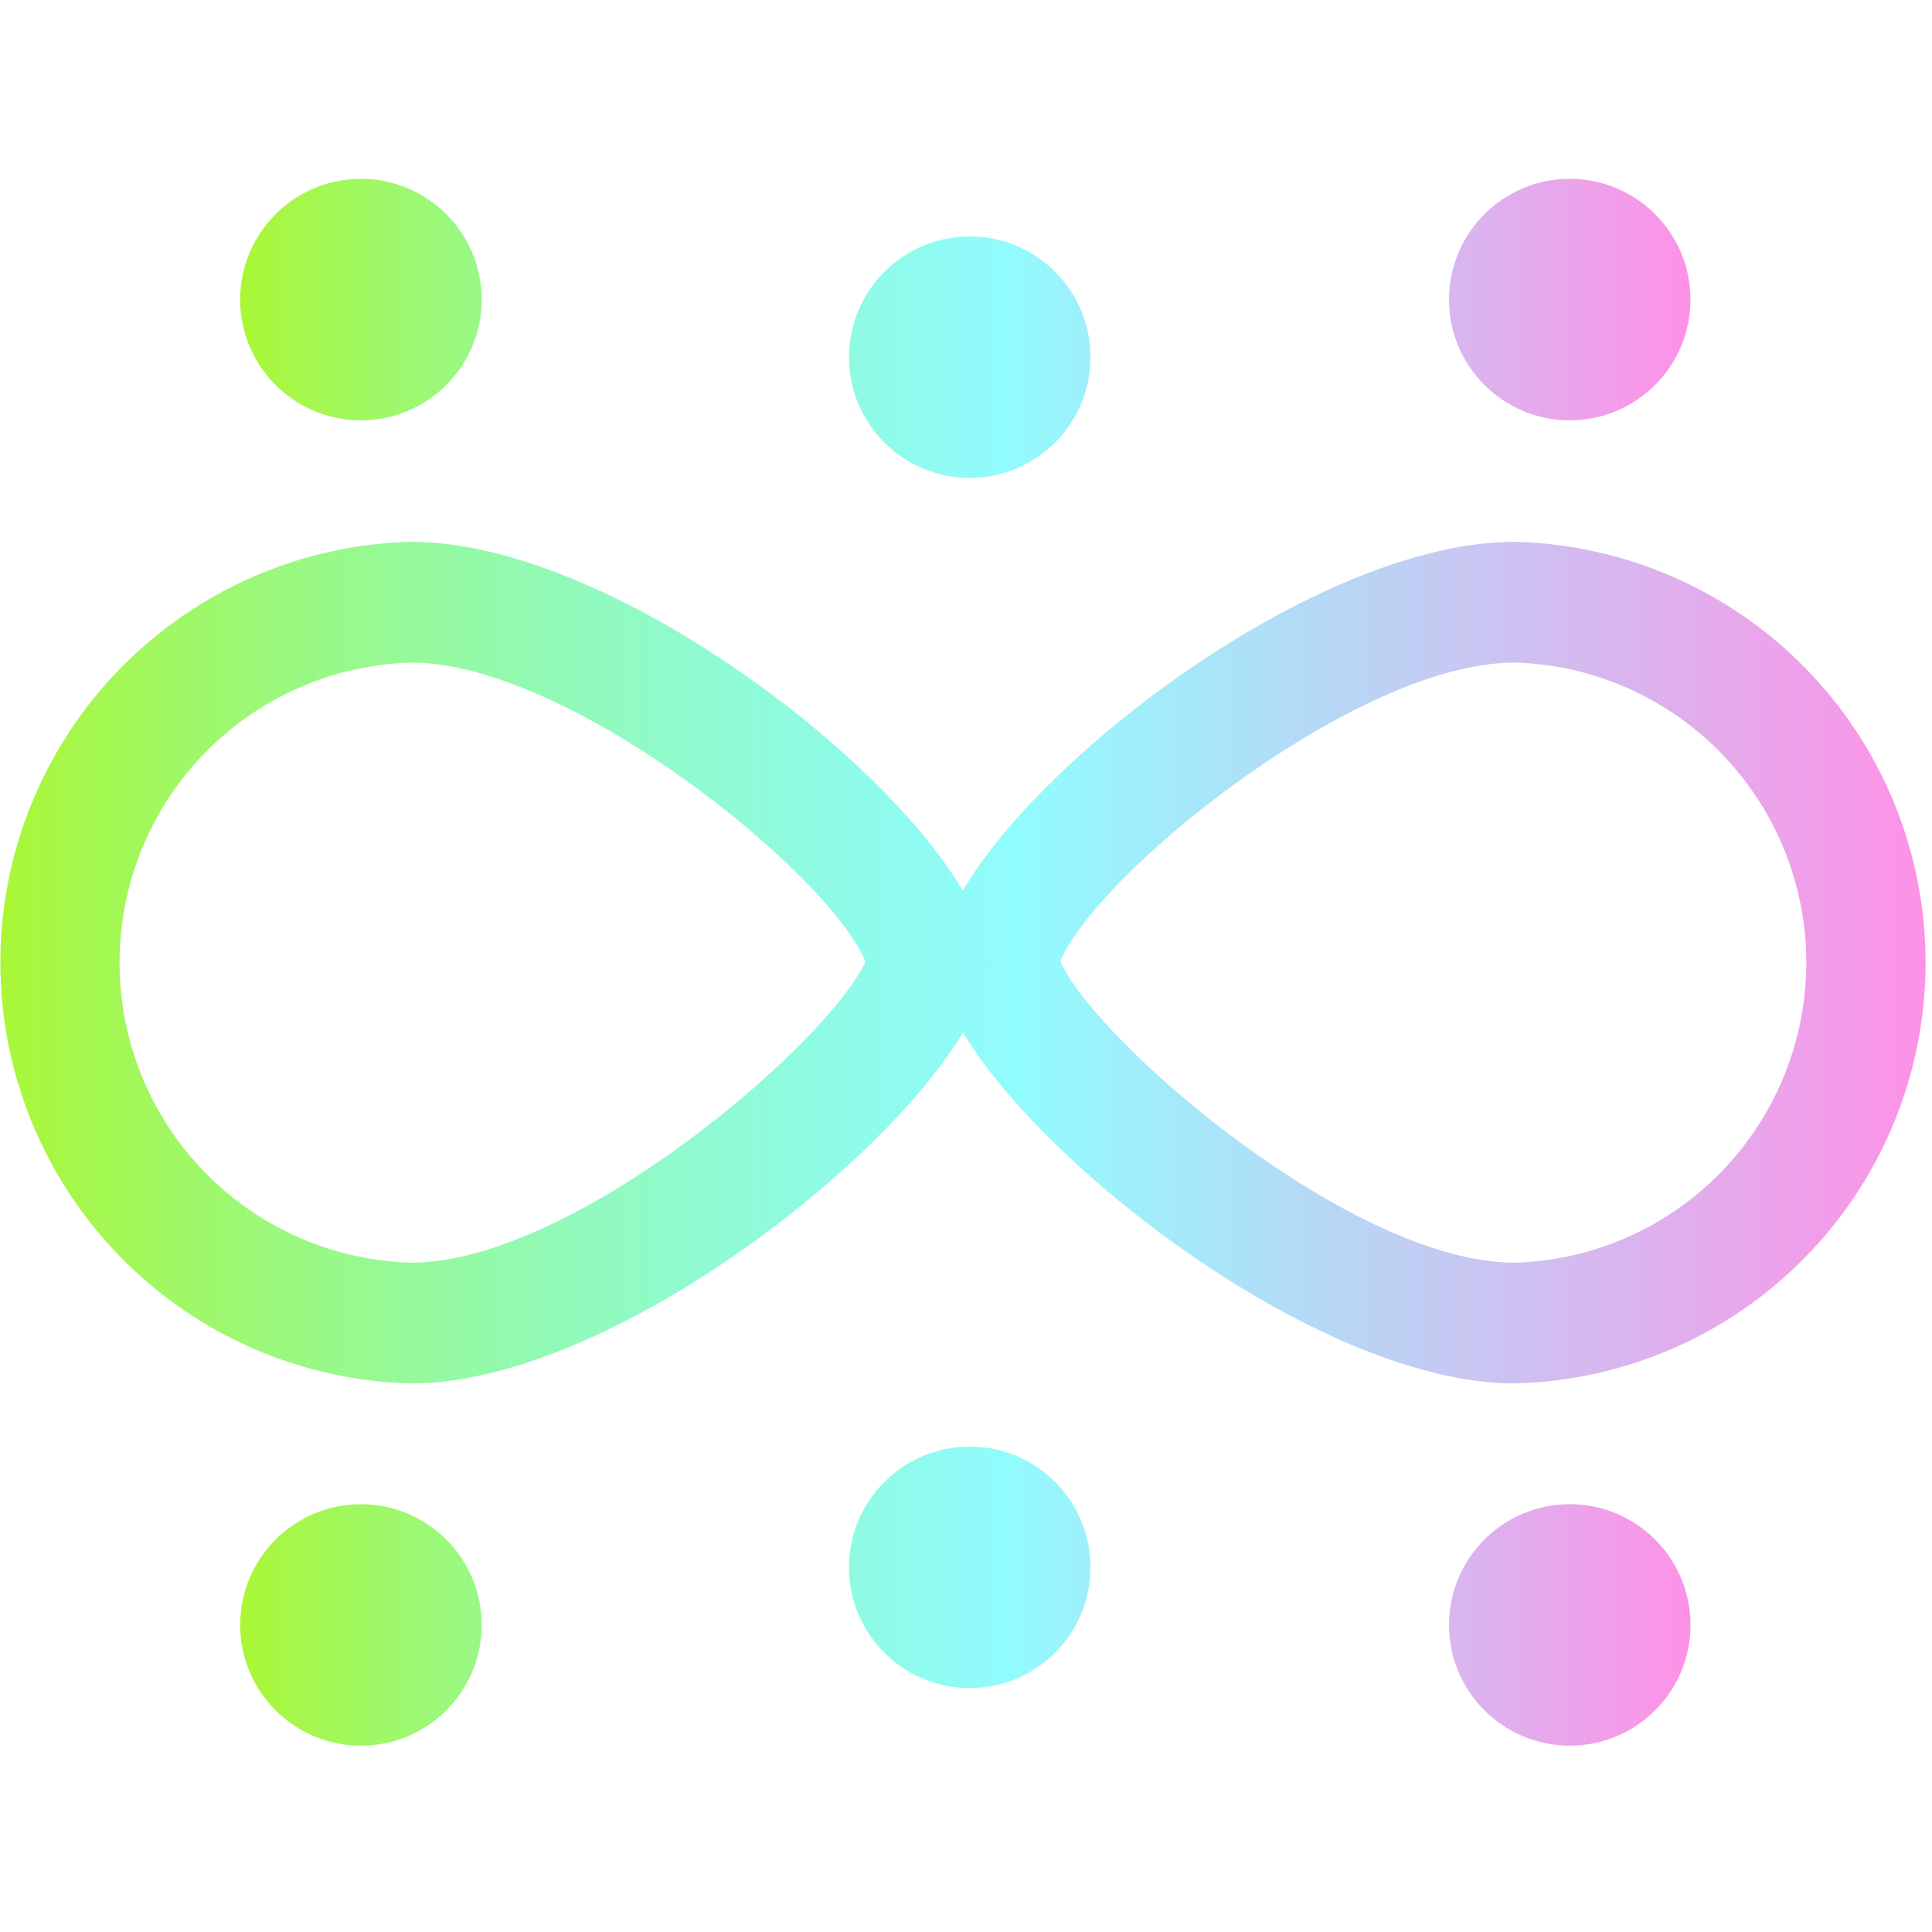
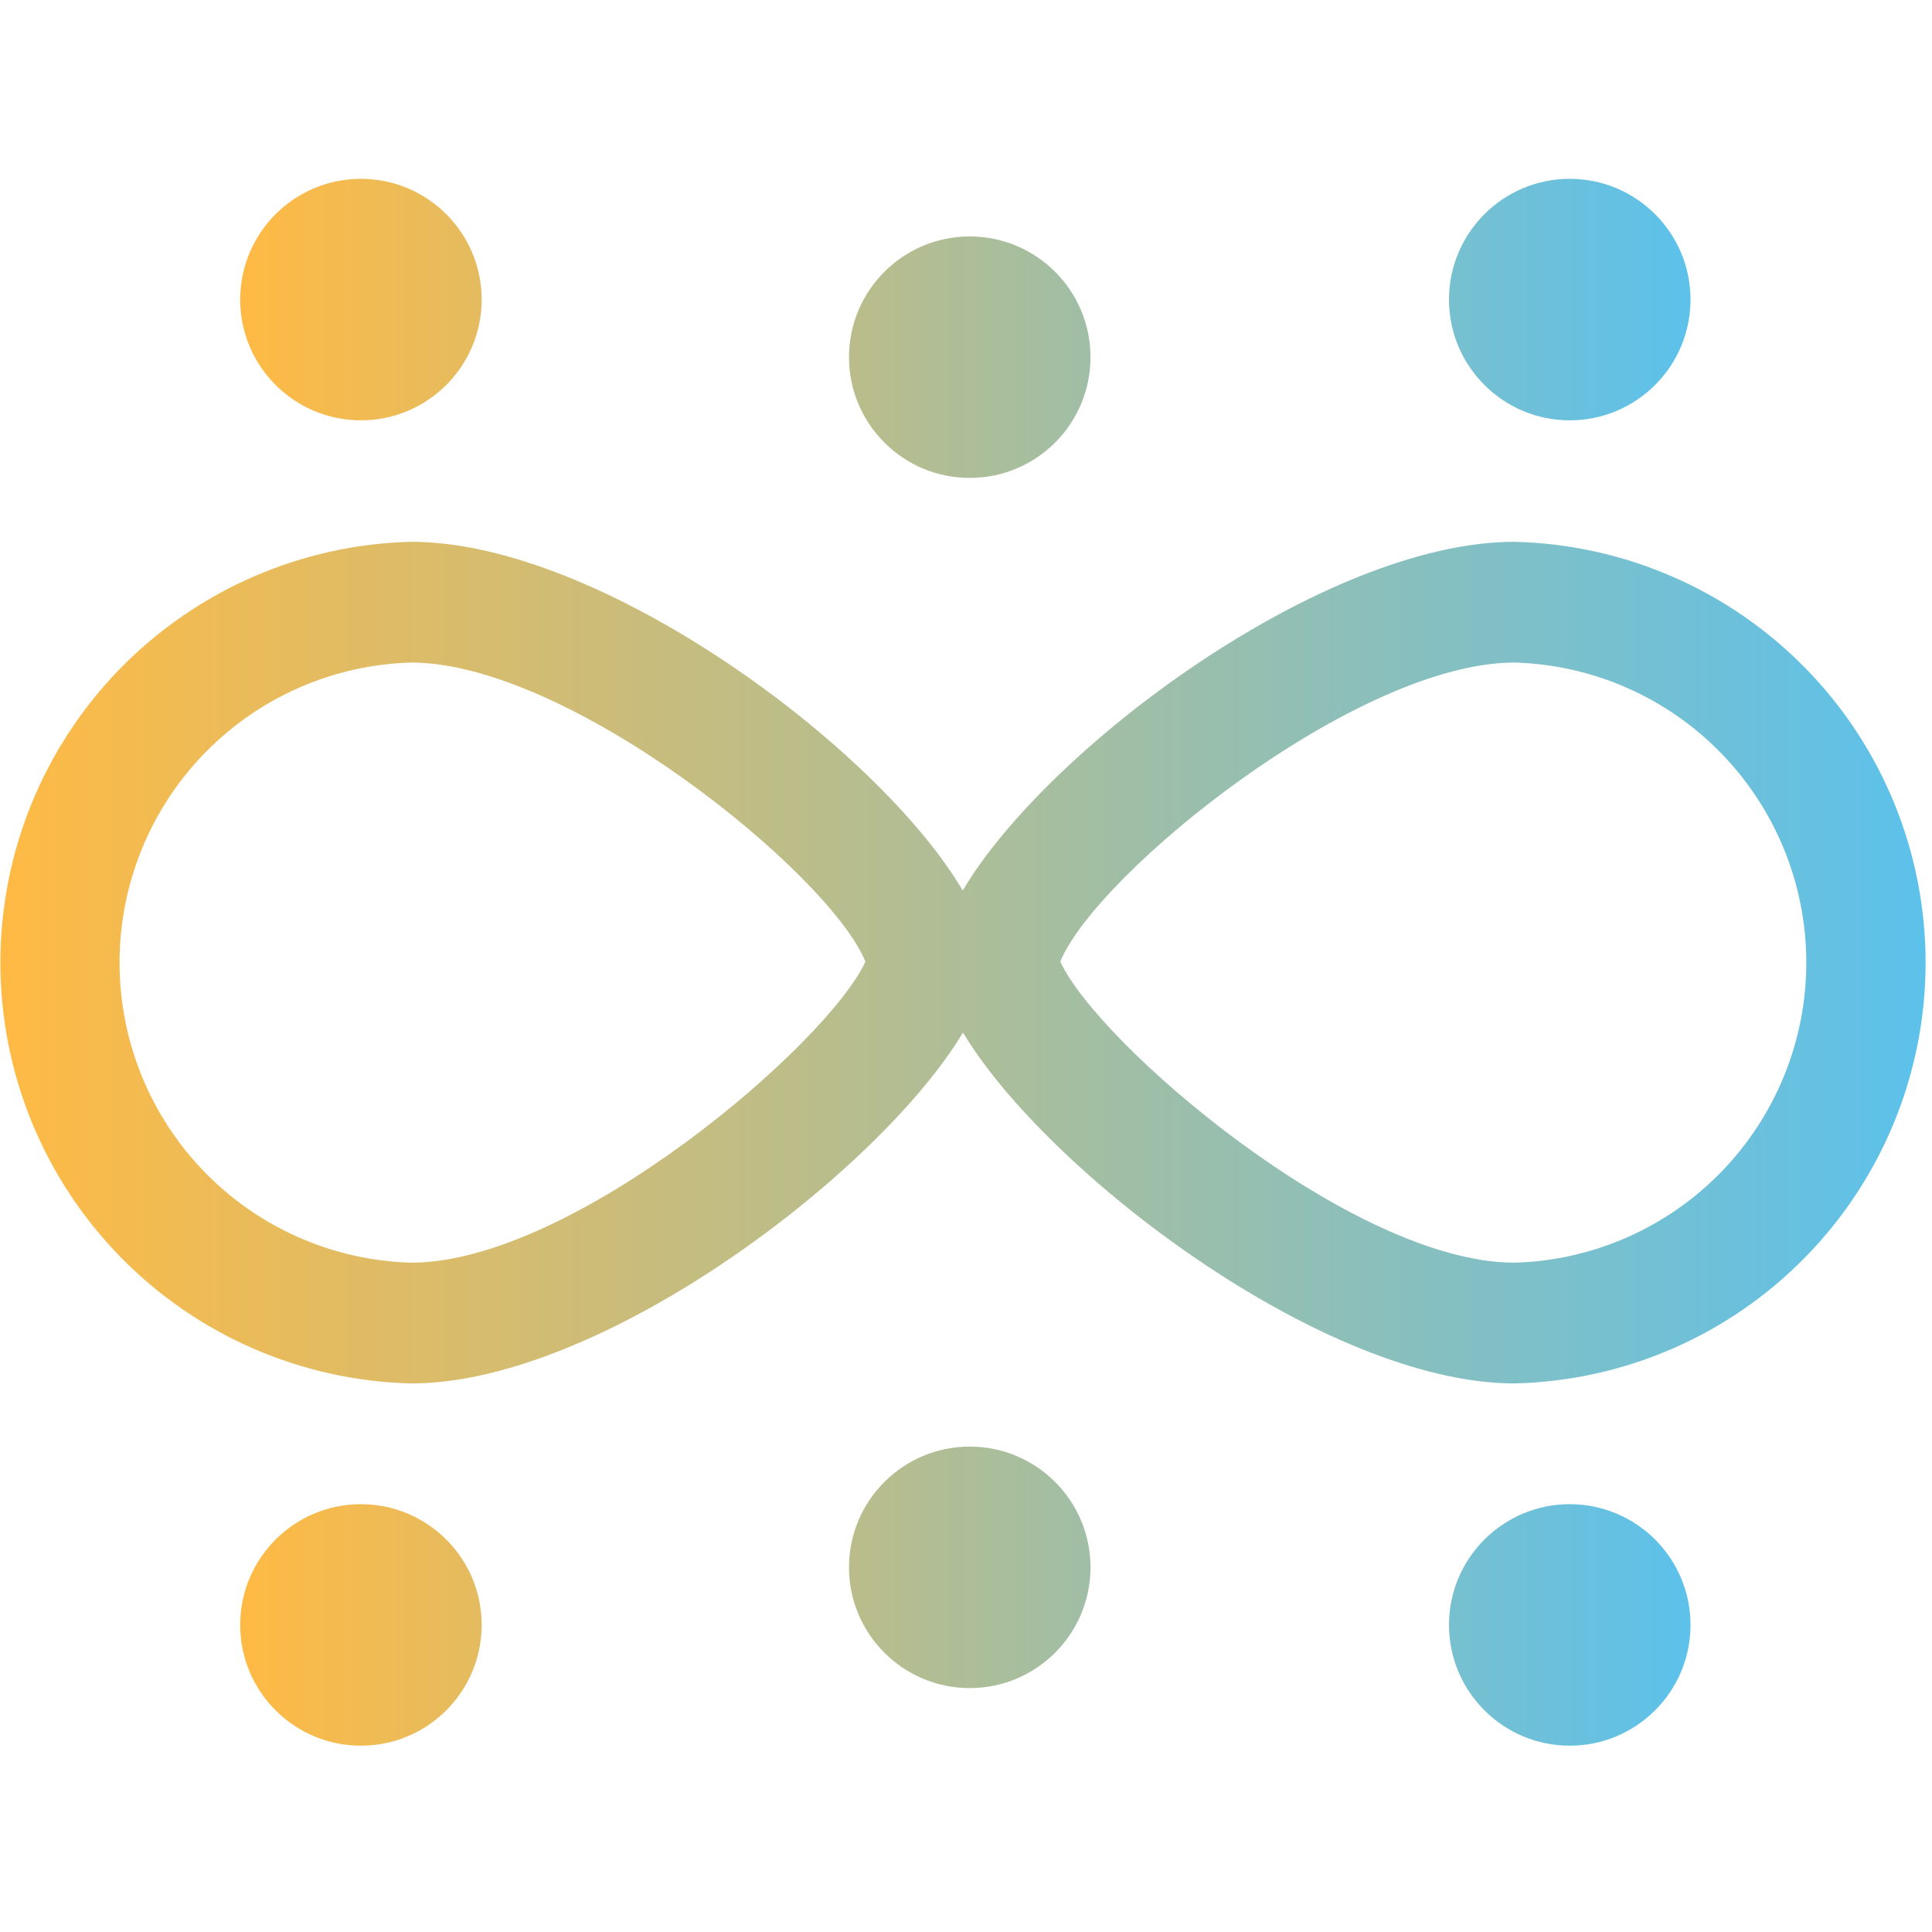
<svg xmlns="http://www.w3.org/2000/svg" width="16" height="16" viewBox="0 0 16 16" fill="none">
  <path d="M12.543 4.487C10.962 4.487 8.667 6.199 7.973 7.375C7.282 6.2 4.987 4.487 3.406 4.487C2.496 4.509 1.631 4.886 0.995 5.537C0.359 6.188 0.003 7.062 0.003 7.972C0.003 8.882 0.359 9.756 0.995 10.407C1.631 11.059 2.496 11.435 3.406 11.457C4.986 11.457 7.282 9.707 7.975 8.551C8.668 9.707 10.963 11.457 12.544 11.457C13.454 11.435 14.319 11.059 14.955 10.407C15.591 9.756 15.947 8.882 15.947 7.972C15.947 7.062 15.591 6.188 14.955 5.537C14.319 4.886 13.454 4.509 12.544 4.487L12.543 4.487ZM3.405 10.457C2.758 10.439 2.144 10.169 1.693 9.705C1.242 9.241 0.99 8.619 0.99 7.972C0.99 7.325 1.242 6.703 1.693 6.239C2.144 5.775 2.758 5.505 3.405 5.487C4.714 5.487 6.867 7.232 7.167 7.963C6.861 8.638 4.749 10.457 3.405 10.457L3.405 10.457ZM12.543 10.457C11.198 10.457 9.086 8.637 8.781 7.963C9.081 7.233 11.233 5.487 12.543 5.487C13.19 5.505 13.804 5.775 14.255 6.239C14.706 6.703 14.959 7.325 14.959 7.972C14.959 8.619 14.706 9.241 14.255 9.705C13.804 10.169 13.19 10.439 12.543 10.457Z" style="mix-blend-mode:normal" fill="url(#linear_fill_D3hf1Rz9CHagFvNeId-PY)">
</path>
  <path d="M3.989 2.481C3.989 3.033 3.541 3.481 2.989 3.481C2.437 3.481 1.989 3.033 1.989 2.481C1.989 1.929 2.437 1.481 2.989 1.481C3.541 1.481 3.989 1.929 3.989 2.481ZM9.031 2.958C9.031 3.51 8.583 3.958 8.031 3.958C7.479 3.958 7.031 3.51 7.031 2.958C7.031 2.406 7.479 1.958 8.031 1.958C8.583 1.958 9.031 2.406 9.031 2.958ZM8.031 13.98C8.583 13.98 9.031 13.532 9.031 12.98C9.031 12.428 8.583 11.98 8.031 11.98C7.479 11.98 7.031 12.428 7.031 12.98C7.031 13.532 7.479 13.98 8.031 13.98ZM14 2.481C14 3.033 13.552 3.481 13 3.481C12.448 3.481 12 3.033 12 2.481C12 1.929 12.448 1.481 13 1.481C13.552 1.481 14 1.929 14 2.481ZM2.989 14.457C3.541 14.457 3.989 14.009 3.989 13.457C3.989 12.905 3.541 12.457 2.989 12.457C2.437 12.457 1.989 12.905 1.989 13.457C1.989 14.009 2.437 14.457 2.989 14.457ZM14 13.457C14 14.009 13.552 14.457 13 14.457C12.448 14.457 12 14.009 12 13.457C12 12.905 12.448 12.457 13 12.457C13.552 12.457 14 12.905 14 13.457Z" fill-rule="evenodd" style="mix-blend-mode:normal" fill="url(#linear_fill_KxkqscuujzyhJOq4AvRDX)">
</path>
  <defs>
    <linearGradient id="linear_fill_D3hf1Rz9CHagFvNeId-PY" x1="0.003" y1="7.972" x2="15.943" y2="7.972" gradientUnits="userSpaceOnUse">
-       <stop offset="0" stop-color="#AAF736" />
-       <stop offset="0.528" stop-color="#44F9FC" stop-opacity="0.59" />
-       <stop offset="1" stop-color="#FC44D5" stop-opacity="0.59" />
+       <stop offset="0" stop-color="#FFBA44" />
+       <stop offset="1" stop-color="#5CC1EB" />
    </linearGradient>
    <linearGradient id="linear_fill_KxkqscuujzyhJOq4AvRDX" x1="1.989" y1="7.971" x2="13.999" y2="7.971" gradientUnits="userSpaceOnUse">
-       <stop offset="0" stop-color="#AAF736" />
-       <stop offset="0.528" stop-color="#44F9FC" stop-opacity="0.59" />
-       <stop offset="1" stop-color="#FC44D5" stop-opacity="0.59" />
+       <stop offset="0" stop-color="#FFBA44" />
+       <stop offset="1" stop-color="#5CC1EB" />
    </linearGradient>
  </defs>
</svg>
